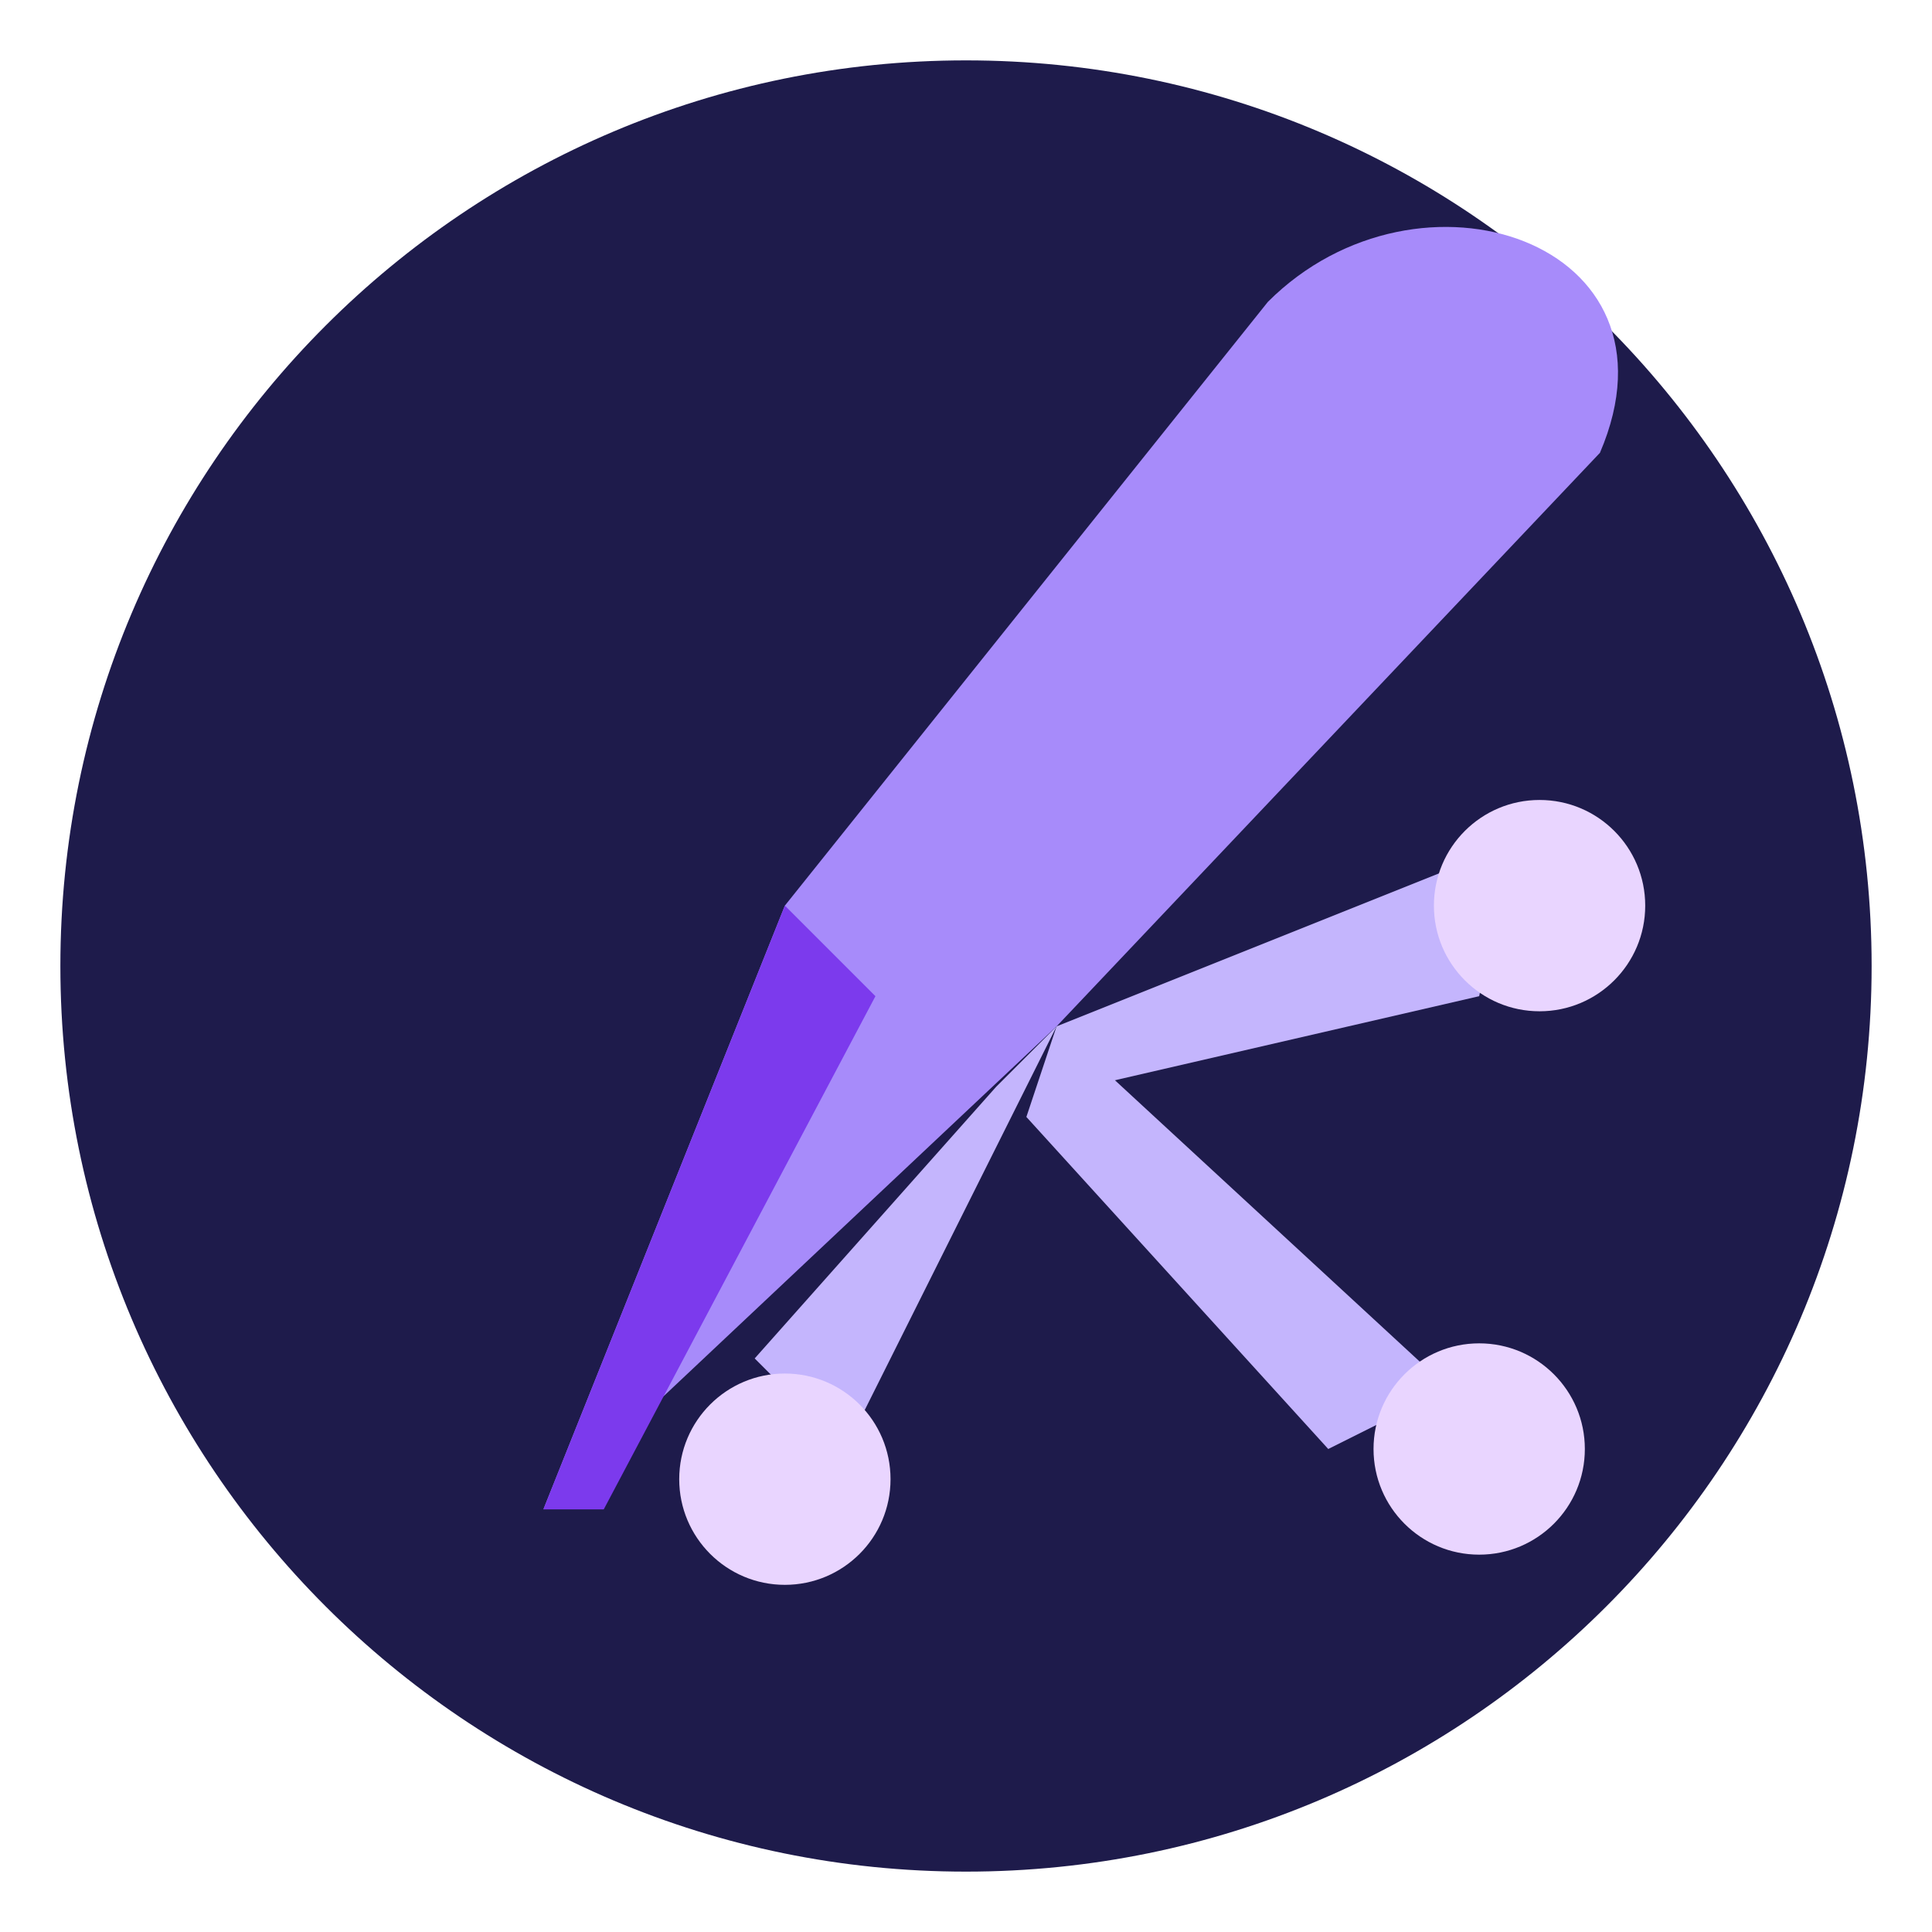
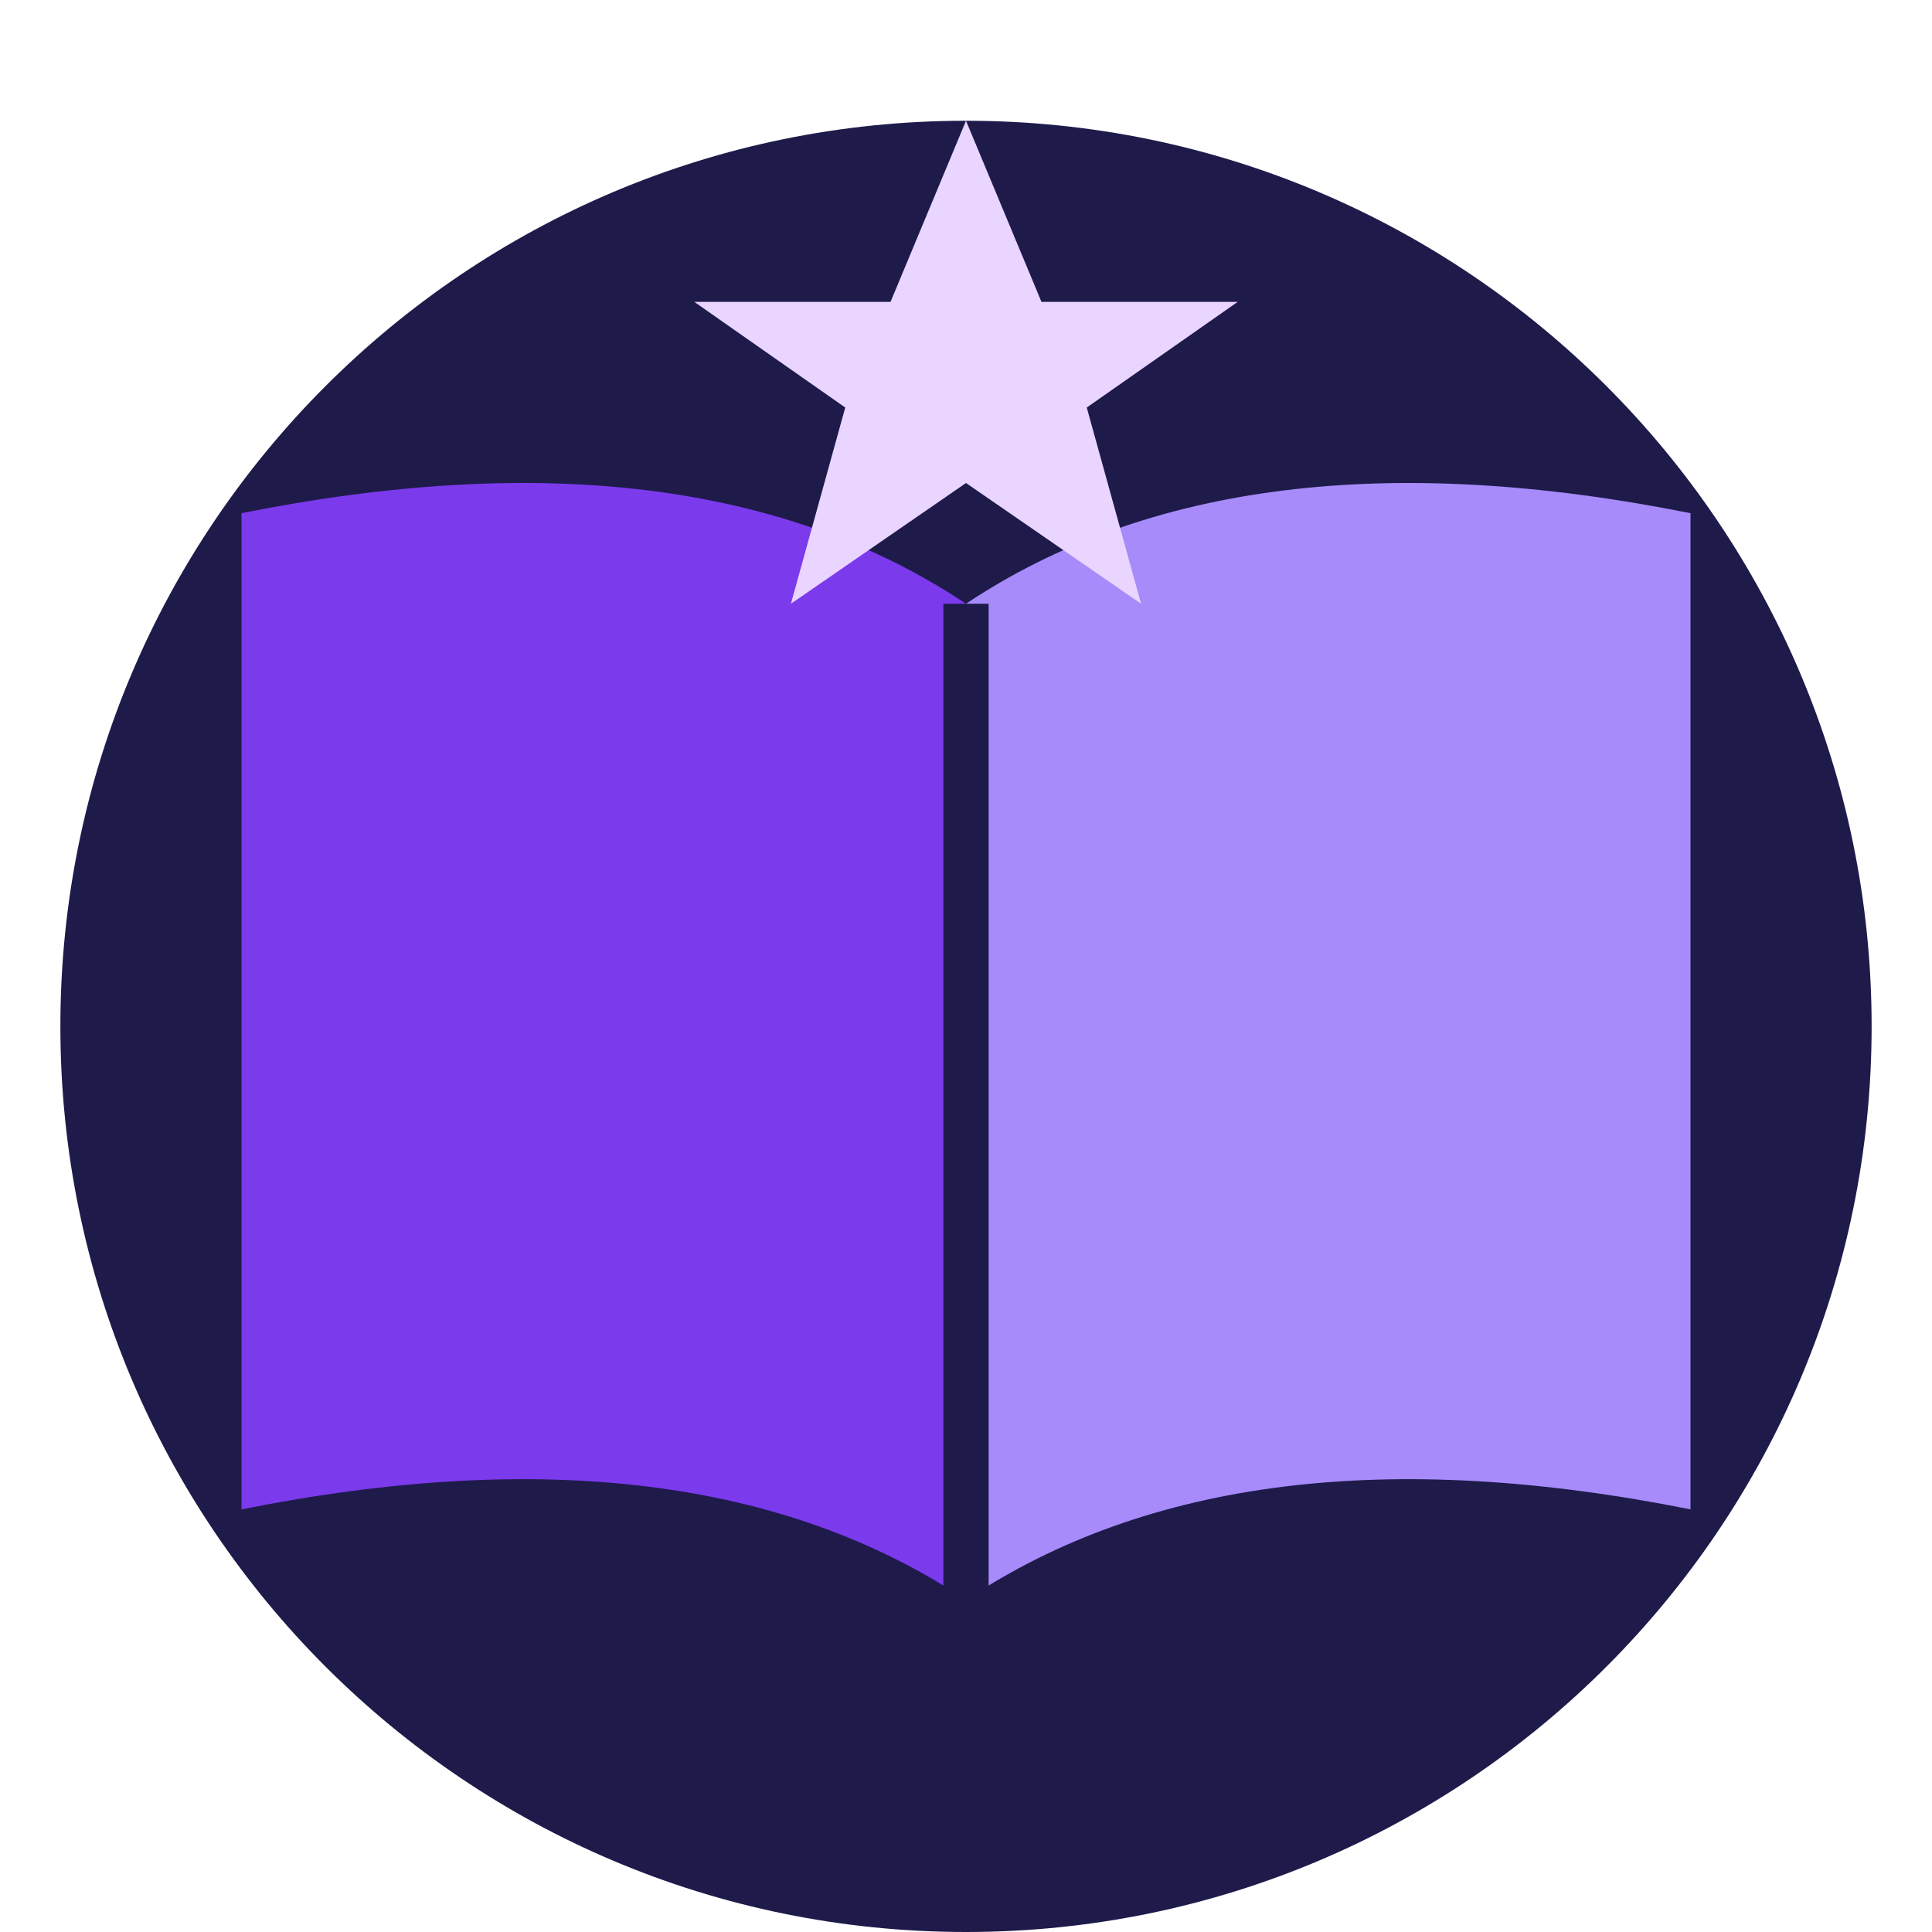
<svg xmlns="http://www.w3.org/2000/svg" viewBox="0 0 64 64" fill="none">
-   <circle cx="32" cy="32" r="30" fill="#1e1b4b" />
-   <path d="M18 50L26 30L42 10C47 5 56 8 53 15L35 34L18 50Z" fill="#a78bfa" />
-   <path d="M18 50L26 30L29 33L20 50Z" fill="#7c3aed" />
-   <path d="M35 34L50 28L49 33L36 36Z" fill="#c4b5fd" />
-   <path d="M35 34L48 46L44 48L34 37Z" fill="#c4b5fd" />
-   <path d="M35 34L28 48L25 45L33 36Z" fill="#c4b5fd" />
-   <circle cx="51" cy="30" r="3.5" fill="#e9d5ff" />
-   <circle cx="49" cy="48" r="3.5" fill="#e9d5ff" />
-   <circle cx="26" cy="49" r="3.5" fill="#e9d5ff" />
+   <circle cx="32" cy="34" r="30" fill="#1e1b4b" />
+   <path d="M32 20C26 16 18 15 8 17V50C18 48 26 49 32 53Z" fill="#7c3aed" />
+   <path d="M32 20C38 16 46 15 56 17V50C46 48 38 49 32 53Z" fill="#a78bfa" />
+   <path d="M32 20V53" stroke="#1e1b4b" stroke-width="1.5" />
+   <path d="M32 4L34.5 10L41 10L36 13.5L37.8 20L32 16L26.2 20L28 13.5L23 10L29.5 10Z" fill="#e9d5ff" />
</svg>
